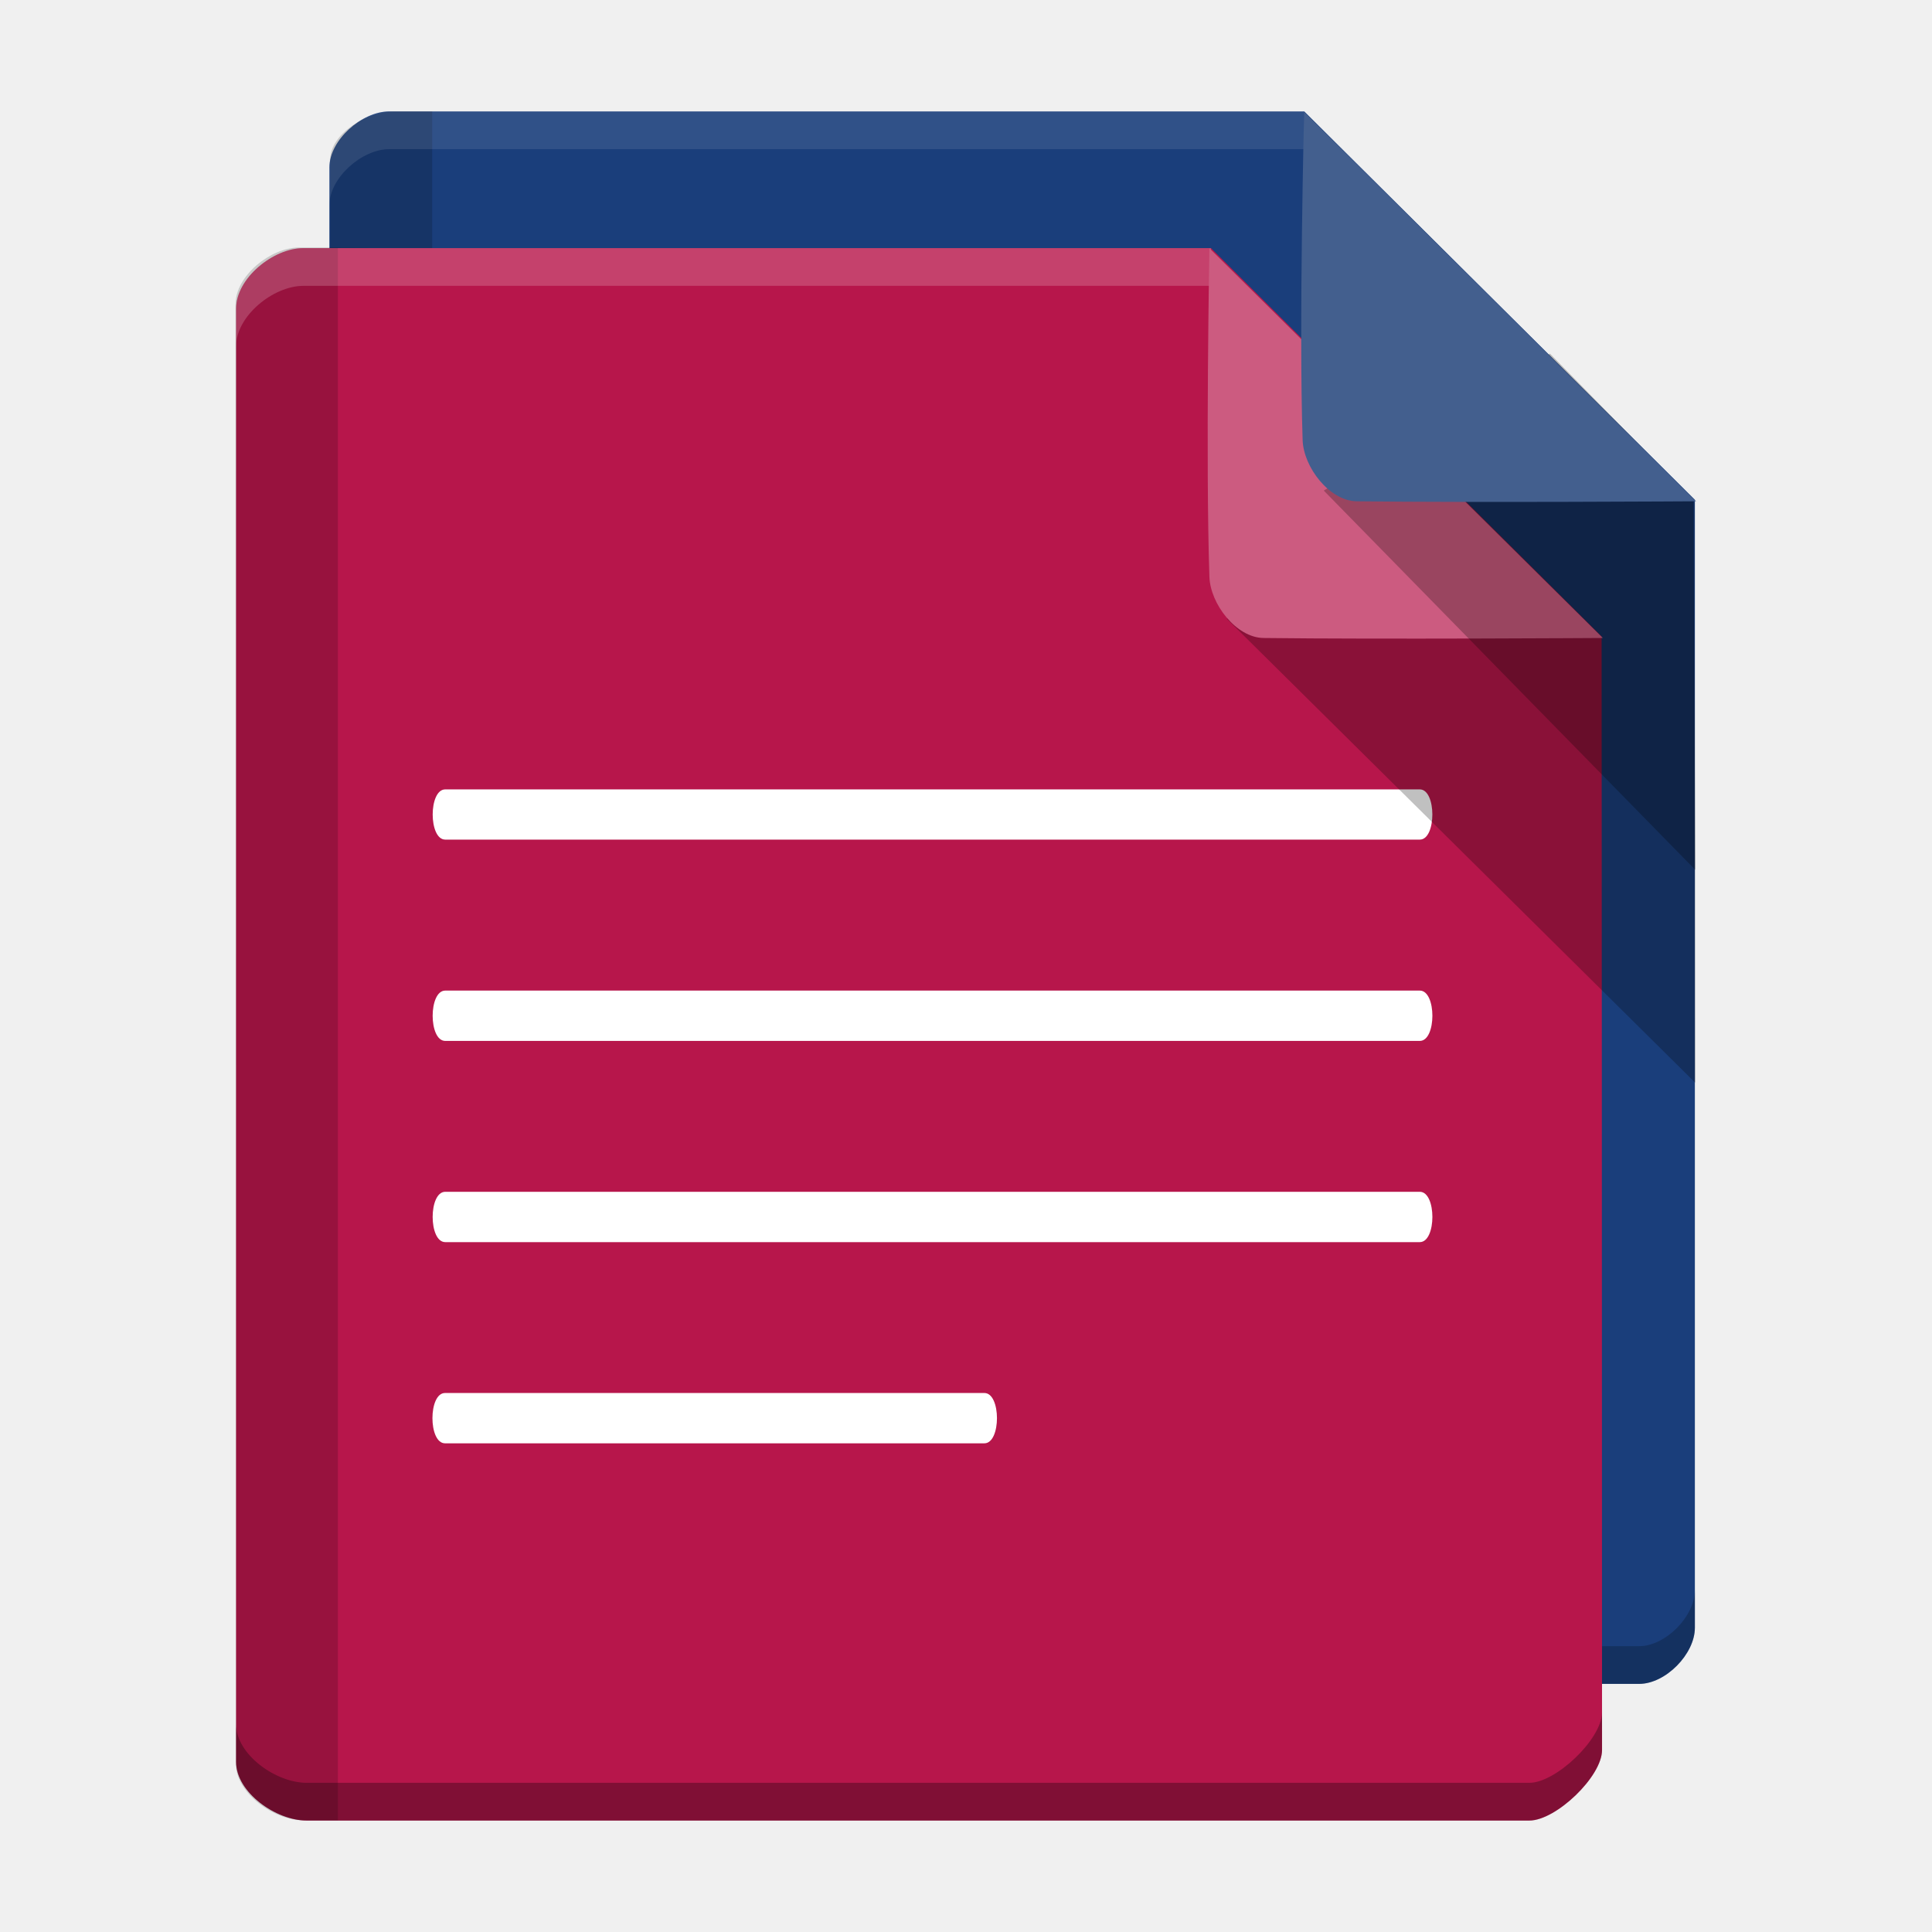
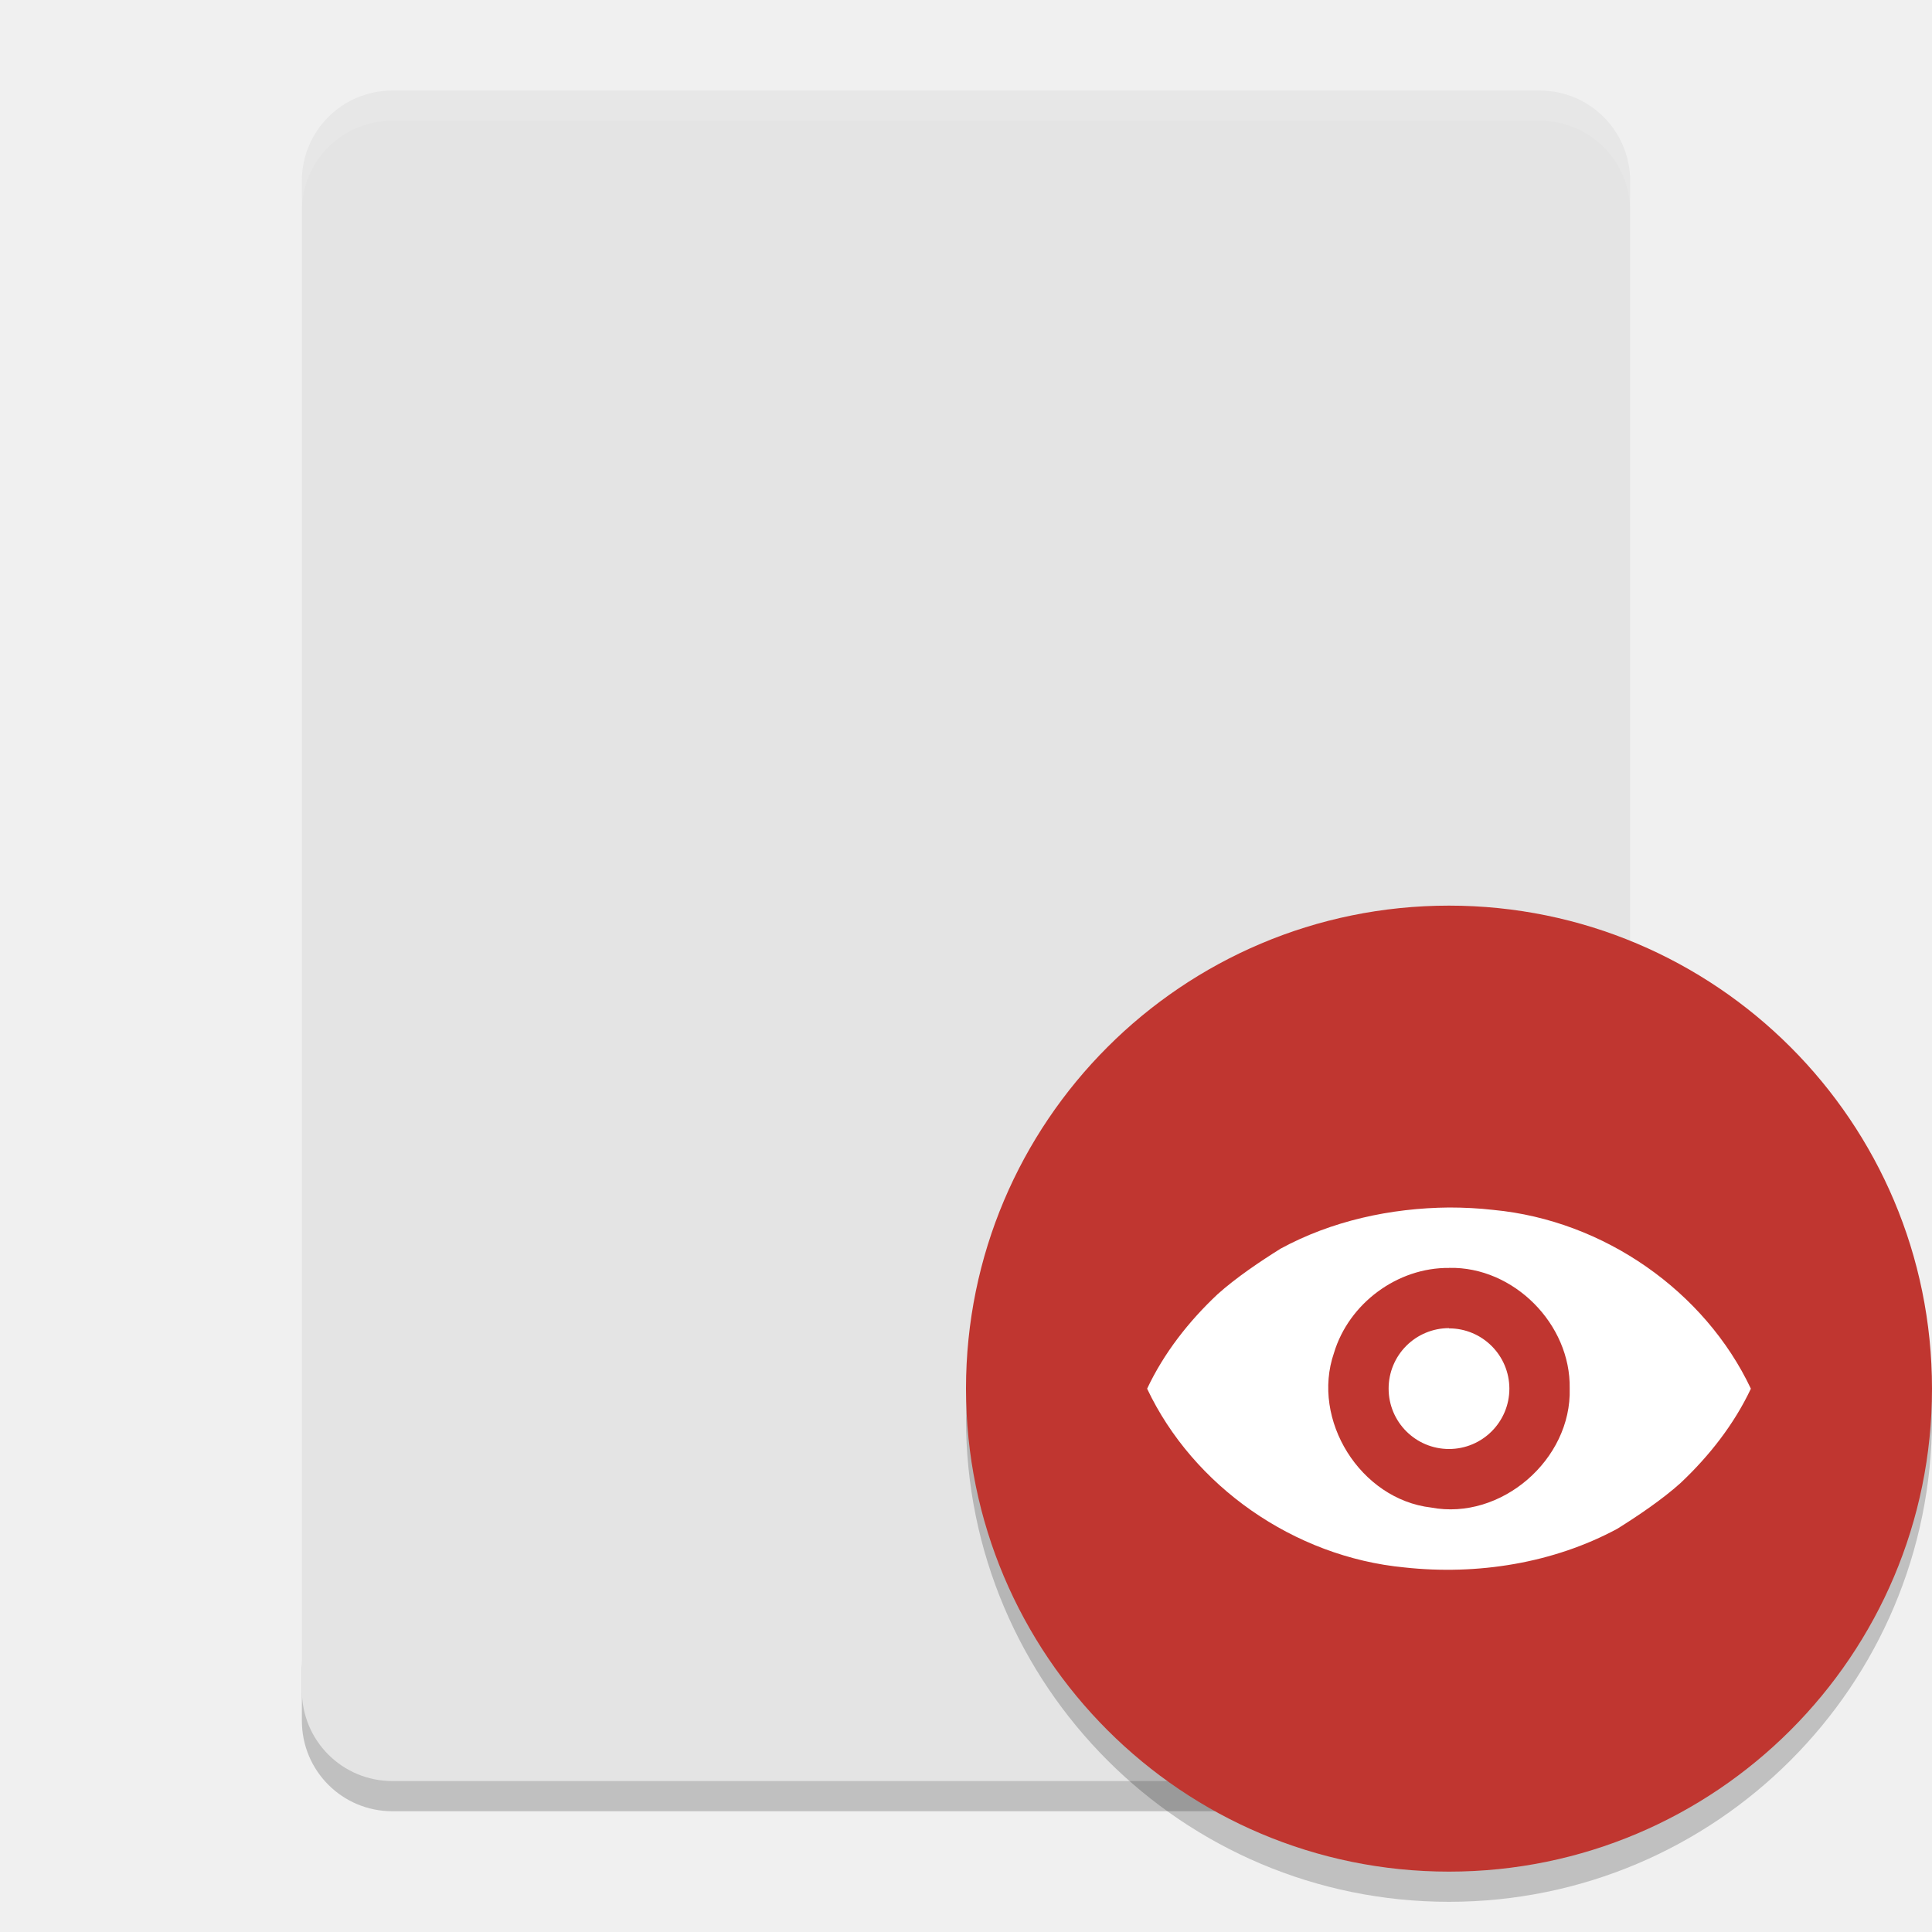
- <svg xmlns="http://www.w3.org/2000/svg" width="512" height="512" version="1.1" viewBox="0 0 384 384">
-   <path d="m65.469 33.27c0-5.426 6.457-11.125 11.883-11.125h181.88l77.637 77.18v224.2c0 5.242-5.832 11.16-11.07 11.16h-260.33z" fill="#1a3e7b" />
-   <path transform="scale(.75)" d="m449.16 421.37c0 6.99-7.776 14.879-14.76 14.879h-347.11v10h347.11c6.984 0 14.76-7.889 14.76-14.879v-10z" style="fill:#071223;opacity:.3;stroke-width:1.333" />
-   <path d="m65.617 31.82c0-5.344 7.434-9.684 12.777-9.684h7.508v312.52h-20.285v-302.84z" fill-opacity=".169" />
-   <path d="m46.93 61.293c0-5.981 7.379-11.977 13.359-11.977h180.41l77.633 77.18s0.086 149.2 0.086 221.34c0 5.277-9.164 14.012-14.441 14.012h-243.04c-6.074 0-14.012-5.582-14.012-11.66z" fill="#b7164b" />
-   <path d="m88.453 286.87c-3.336 0-3.336-10 0-10h107.2c3.336 0 3.336 10 0 10zm0.043-39.988c-3.336 0-3.336-10.004 0-10.004h193.7c3.336 0 3.336 10.004 0 10.004zm0-39.992c-3.336 0-3.336-10.004 0-10.004h193.7c3.336 0 3.336 10.004 0 10.004zm0-40.012c-3.328 0-3.328-9.98 0-9.98h193.7c3.328 0 3.328 9.98 0 9.98z" fill="#fff" />
-   <path d="m46.82 60.445c0-5.637 6.992-11.254 12.629-11.254 25.684 0 7.715 0.082 7.715 0.082v312.52h-6.945c-5.809 0-13.34-5.402-13.34-11.211 0-88.199-0.059-193.35-0.059-290.15z" fill-opacity=".169" />
-   <path d="m243.84 122.99 57.316-58.73 35.637 35.352 0.156 115.59z" fill-opacity=".247" />
-   <path transform="scale(.75)" d="m80.385 65.754c-7.973 0-17.811 7.997-17.811 15.971v10c0-7.974 9.837-15.971 17.811-15.971h240.55v-10z" style="fill:#fdedf2;opacity:.2;stroke-width:1.333" />
-   <path d="m240.38 49.332 78.195 77.473s-44.375 0.289-67.477 0c-5.402-0.094-10.539-6.758-10.719-12.16-0.77-22.887 0-65.312 0-65.312z" fill="#cc5b80" />
-   <path d="m263.11 97.508 44.953-27.219 28.492 29.078 0.41 73.539z" fill-opacity=".247" />
-   <path transform="scale(.75)" d="m103.14 29.527c-7.235 0-15.844 7.598-15.844 14.832v10c0-7.234 8.609-14.832 15.844-14.832h242.51v-10z" style="fill:#fff;opacity:.1;stroke-width:1.333" />
-   <path d="m259.21 22.23 77.898 77.406s-44.375 0.285-67.477 0c-5.402-0.098-10.539-6.762-10.723-12.164-0.766-22.887 0.301-65.242 0.301-65.242z" fill="#435f8e" />
-   <path transform="scale(.75)" d="m424.55 453.84c-0.066 7.042-12.233 18.625-19.25 18.625h-324.05c-8.097 0-18.678-7.439-18.684-15.541v9.994c0 8.104 10.585 15.547 18.684 15.547h324.05c7.036 0 19.254-11.647 19.254-18.684 0-2.604-0.004-7.193-0.004-9.941z" style="opacity:.3;stroke-width:1.333" />
+ <svg xmlns="http://www.w3.org/2000/svg" width="64" height="64" version="1">
+   <path style="opacity:0.2" d="m 10,55 0,2 c 0,1.662 1.338,3 3,3 l 38,0 c 1.662,0 3,-1.338 3,-3 l 0,-2 c 0,1.662 -1.338,3 -3,3 l -38,0 c -1.662,0 -3,-1.338 -3,-3 z" />
+   <path style="fill:#e4e4e4" d="M 54,56 54,6 C 54,4.338 52.662,3 51,3 L 13,3 c -1.662,0 -3,1.338 -3,3 l 0,50 c 0,1.662 1.338,3 3,3 l 38,0 c 1.662,0 3,-1.338 3,-3 z" />
+   <path style="opacity:0.2;fill-rule:evenodd" d="M 63.958,45.848 A 16,16 0 0 1 48,61 16,16 0 0 1 32.042,46.152 16,16 0 0 0 32,47 16,16 0 0 0 48,63 16,16 0 0 0 64,47 16,16 0 0 0 63.957,45.848 Z" />
+   <circle style="fill:#c03630" cx="48" cy="46" r="16" />
+   <path style="fill:#ffffff;fill-rule:evenodd" d="M 48 40 C 46.061 40.018 44.11 40.445 42.422 41.363 C 41.749 41.784 40.941 42.327 40.332 42.875 C 39.374 43.775 38.554 44.825 38 46.002 C 39.519 49.218 42.856 51.576 46.529 51.924 C 48.938 52.186 51.46 51.785 53.578 50.641 C 54.251 50.22 55.059 49.677 55.668 49.129 C 56.626 48.227 57.446 47.177 58 46.002 C 56.482 42.786 53.143 40.428 49.471 40.08 C 48.983 40.024 48.49 40 48 40 z M 48.004 42 C 50.144 41.953 52.038 43.868 51.998 45.996 C 52.067 48.349 49.723 50.379 47.406 49.939 C 45.066 49.665 43.422 47.038 44.191 44.814 C 44.684 43.178 46.291 41.983 48.006 42.002 L 48.004 42 z M 48 43.996 A 2 2 0 0 0 46 46 A 2 2 0 0 0 48 48 A 2 2 0 0 0 50 46 A 2 2 0 0 0 48 44.004 L 48 43.996 z" />
+   <path style="opacity:0.1;fill:#ffffff" d="M 13 3 C 11.338 3 10 4.338 10 6 L 10 7 C 10 5.338 11.338 4 13 4 L 51 4 C 52.662 4 54 5.338 54 7 L 54 6 C 54 4.338 52.662 3 51 3 L 13 3 z" />
</svg>
